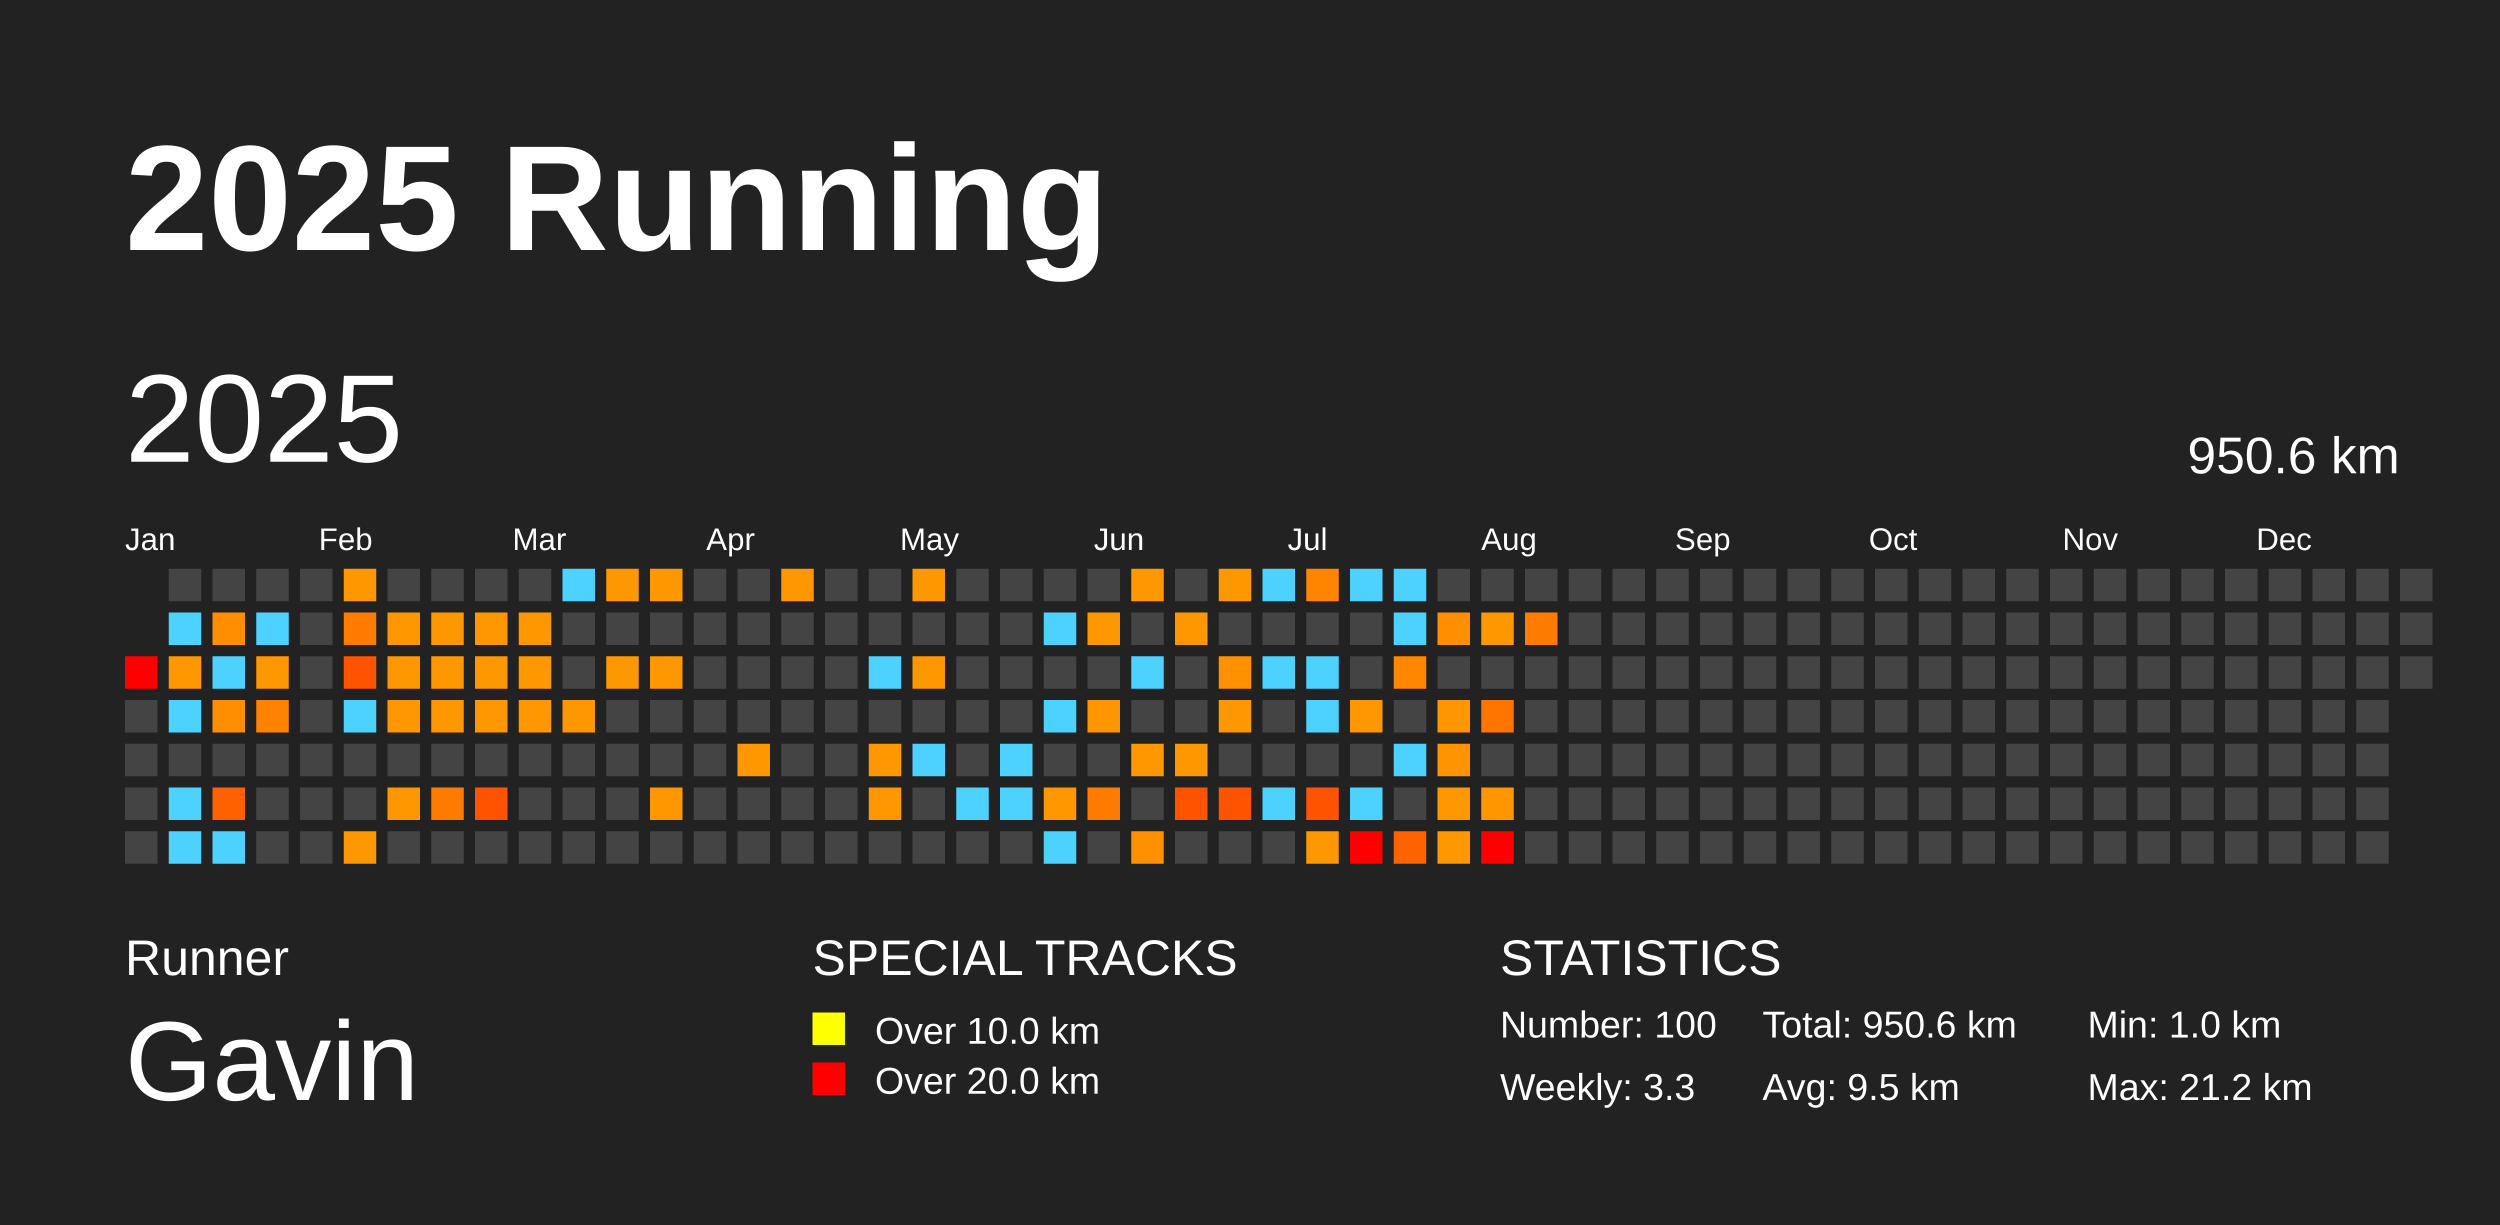
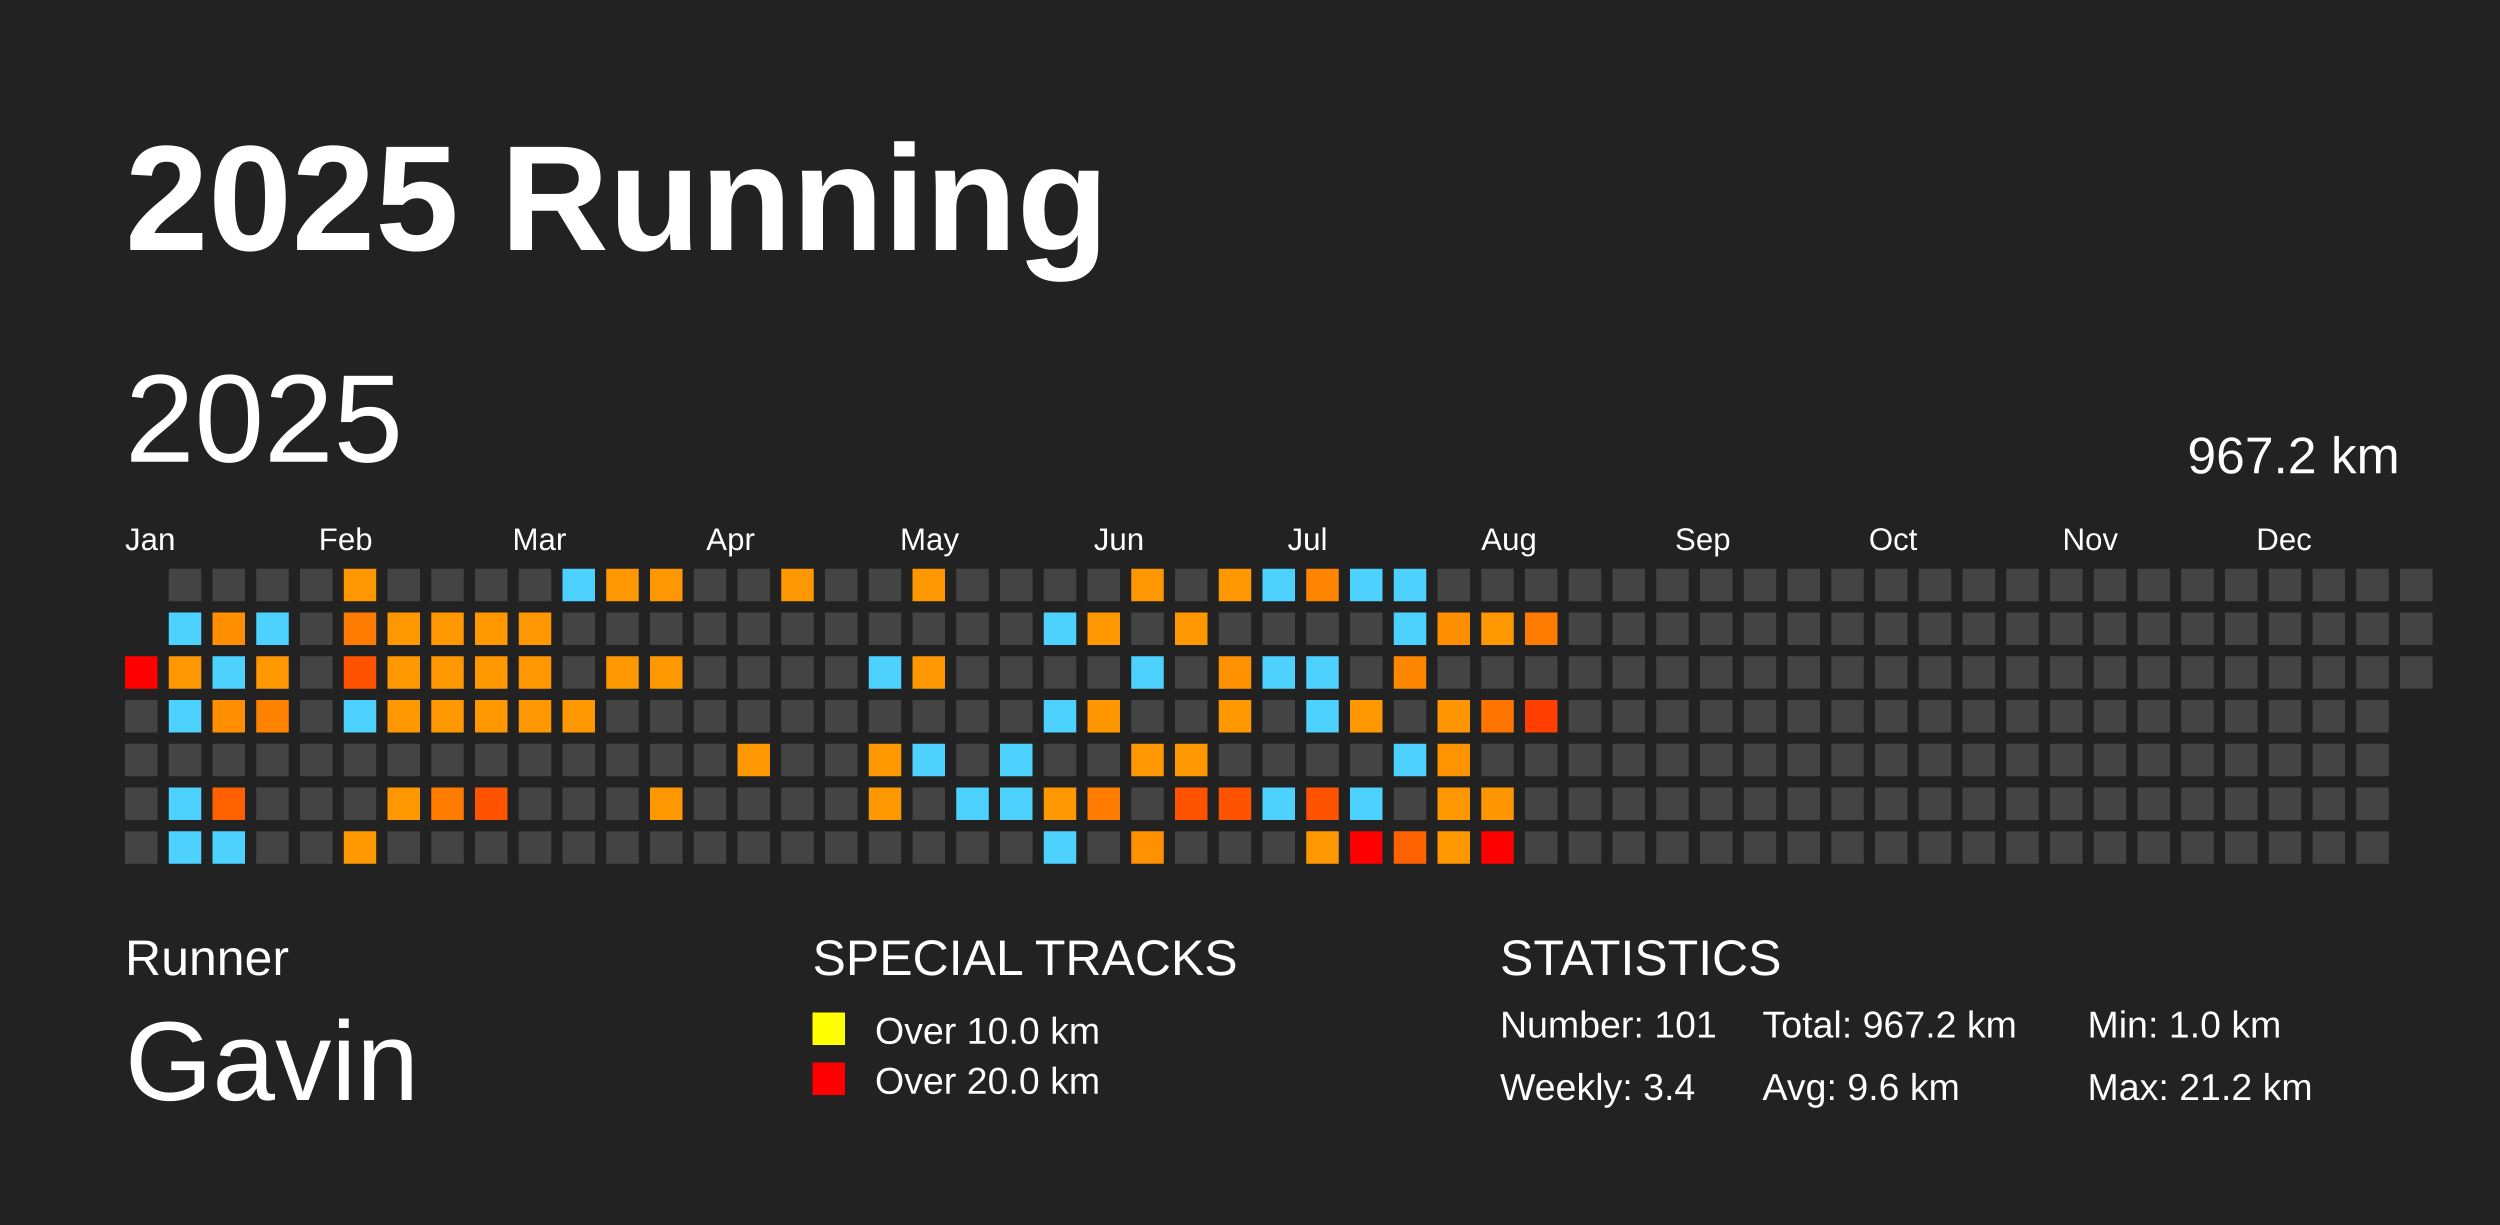
<svg xmlns="http://www.w3.org/2000/svg" baseProfile="full" height="98mm" version="1.1" viewBox="0,0,200,98" width="200mm">
  <defs />
  <rect fill="#222222" height="98" width="200" x="0" y="0" />
  <text fill="#FFFFFF" style="font-size:12px; font-family:Arial; font-weight:bold;" x="10" y="20">2025 Running</text>
  <text fill="#FFFFFF" style="font-size:4px; font-family:Arial" x="10" y="78">Runner</text>
  <text fill="#FFFFFF" style="font-size:9px; font-family:Arial" x="10" y="88">Gavin</text>
  <text fill="#FFFFFF" style="font-size:4px; font-family:Arial" x="65" y="78">SPECIAL TRACKS</text>
  <rect fill="yellow" height="2.6" width="2.6" x="65" y="81" />
  <text fill="#FFFFFF" style="font-size:3px; font-family:Arial" x="70" y="83.5">Over 10.0 km</text>
  <rect fill="red" height="2.6" width="2.6" x="65" y="85" />
  <text fill="#FFFFFF" style="font-size:3px; font-family:Arial" x="70" y="87.5">Over 20.0 km</text>
  <text fill="#FFFFFF" style="font-size:4px; font-family:Arial" x="120" y="78">STATISTICS</text>
-   <text fill="#FFFFFF" style="font-size:3px; font-family:Arial" x="120" y="83">Number: 100</text>
-   <text fill="#FFFFFF" style="font-size:3px; font-family:Arial" x="120" y="88">Weekly: 3.3</text>
-   <text fill="#FFFFFF" style="font-size:3px; font-family:Arial" x="141" y="83">Total: 950.6 km</text>
-   <text fill="#FFFFFF" style="font-size:3px; font-family:Arial" x="141" y="88">Avg: 9.5 km</text>
+   <text fill="#FFFFFF" style="font-size:3px; font-family:Arial" x="120" y="83">Number: 101</text>
+   <text fill="#FFFFFF" style="font-size:3px; font-family:Arial" x="120" y="88">Weekly: 3.4</text>
+   <text fill="#FFFFFF" style="font-size:3px; font-family:Arial" x="141" y="83">Total: 967.2 km</text>
+   <text fill="#FFFFFF" style="font-size:3px; font-family:Arial" x="141" y="88">Avg: 9.6 km</text>
  <text fill="#FFFFFF" style="font-size:3px; font-family:Arial" x="167" y="83">Min: 1.0 km</text>
  <text fill="#FFFFFF" style="font-size:3px; font-family:Arial" x="167" y="88">Max: 21.2 km</text>
  <text dominant-baseline="hanging" fill="#FFFFFF" style="font-size:10.0px; font-family:Arial;" x="10" y="30">2025</text>
-   <text dominant-baseline="hanging" fill="#FFFFFF" style="font-size:4.125px; font-family:Arial;" x="175" y="35">950.6 km</text>
+   <text dominant-baseline="hanging" fill="#FFFFFF" style="font-size:4.125px; font-family:Arial;" x="175" y="35">967.2 km</text>
  <text fill="#FFFFFF" style="font-size:2.5px; font-family:Arial" x="10.0" y="44">Jan</text>
  <text fill="#FFFFFF" style="font-size:2.5px; font-family:Arial" x="25.5" y="44">Feb</text>
  <text fill="#FFFFFF" style="font-size:2.5px; font-family:Arial" x="41.0" y="44">Mar</text>
  <text fill="#FFFFFF" style="font-size:2.5px; font-family:Arial" x="56.5" y="44">Apr</text>
  <text fill="#FFFFFF" style="font-size:2.5px; font-family:Arial" x="72.0" y="44">May</text>
  <text fill="#FFFFFF" style="font-size:2.5px; font-family:Arial" x="87.5" y="44">Jun</text>
  <text fill="#FFFFFF" style="font-size:2.5px; font-family:Arial" x="103.0" y="44">Jul</text>
  <text fill="#FFFFFF" style="font-size:2.5px; font-family:Arial" x="118.5" y="44">Aug</text>
  <text fill="#FFFFFF" style="font-size:2.5px; font-family:Arial" x="134.0" y="44">Sep</text>
  <text fill="#FFFFFF" style="font-size:2.5px; font-family:Arial" x="149.5" y="44">Oct</text>
  <text fill="#FFFFFF" style="font-size:2.5px; font-family:Arial" x="165.0" y="44">Nov</text>
  <text fill="#FFFFFF" style="font-size:2.5px; font-family:Arial" x="180.5" y="44">Dec</text>
  <rect fill="red" height="2.6" width="2.6" x="10.0" y="52.5" />
  <rect fill="#444444" height="2.6" width="2.6" x="10.0" y="56.0" />
  <rect fill="#444444" height="2.6" width="2.6" x="10.0" y="59.5" />
  <rect fill="#444444" height="2.6" width="2.6" x="10.0" y="63.0" />
  <rect fill="#444444" height="2.6" width="2.6" x="10.0" y="66.5" />
  <rect fill="#444444" height="2.6" width="2.6" x="13.5" y="45.5" />
  <rect fill="#4dd2ff" height="2.6" width="2.6" x="13.5" y="49.0" />
  <rect fill="#ff9700" height="2.6" width="2.6" x="13.5" y="52.5" />
  <rect fill="#4dd2ff" height="2.6" width="2.6" x="13.5" y="56.0" />
  <rect fill="#444444" height="2.6" width="2.6" x="13.5" y="59.5" />
  <rect fill="#4dd2ff" height="2.6" width="2.6" x="13.5" y="63.0" />
  <rect fill="#4dd2ff" height="2.6" width="2.6" x="13.5" y="66.5" />
  <rect fill="#444444" height="2.6" width="2.6" x="17.0" y="45.5" />
  <rect fill="#ff8f00" height="2.6" width="2.6" x="17.0" y="49.0" />
  <rect fill="#4dd2ff" height="2.6" width="2.6" x="17.0" y="52.5" />
  <rect fill="#ff8f00" height="2.6" width="2.6" x="17.0" y="56.0" />
  <rect fill="#444444" height="2.6" width="2.6" x="17.0" y="59.5" />
  <rect fill="#ff6100" height="2.6" width="2.6" x="17.0" y="63.0" />
  <rect fill="#4dd2ff" height="2.6" width="2.6" x="17.0" y="66.5" />
  <rect fill="#444444" height="2.6" width="2.6" x="20.5" y="45.5" />
  <rect fill="#4dd2ff" height="2.6" width="2.6" x="20.5" y="49.0" />
  <rect fill="#ff9700" height="2.6" width="2.6" x="20.5" y="52.5" />
  <rect fill="#ff8300" height="2.6" width="2.6" x="20.5" y="56.0" />
  <rect fill="#444444" height="2.6" width="2.6" x="20.5" y="59.5" />
  <rect fill="#444444" height="2.6" width="2.6" x="20.5" y="63.0" />
  <rect fill="#444444" height="2.6" width="2.6" x="20.5" y="66.5" />
  <rect fill="#444444" height="2.6" width="2.6" x="24.0" y="45.5" />
  <rect fill="#444444" height="2.6" width="2.6" x="24.0" y="49.0" />
  <rect fill="#444444" height="2.6" width="2.6" x="24.0" y="52.5" />
  <rect fill="#444444" height="2.6" width="2.6" x="24.0" y="56.0" />
  <rect fill="#444444" height="2.6" width="2.6" x="24.0" y="59.5" />
  <rect fill="#444444" height="2.6" width="2.6" x="24.0" y="63.0" />
  <rect fill="#444444" height="2.6" width="2.6" x="24.0" y="66.5" />
  <rect fill="#ff9700" height="2.6" width="2.6" x="27.5" y="45.5" />
  <rect fill="#ff7c00" height="2.6" width="2.6" x="27.5" y="49.0" />
  <rect fill="#ff5300" height="2.6" width="2.6" x="27.5" y="52.5" />
  <rect fill="#4dd2ff" height="2.6" width="2.6" x="27.5" y="56.0" />
  <rect fill="#444444" height="2.6" width="2.6" x="27.5" y="59.5" />
  <rect fill="#444444" height="2.6" width="2.6" x="27.5" y="63.0" />
  <rect fill="#ff9700" height="2.6" width="2.6" x="27.5" y="66.5" />
  <rect fill="#444444" height="2.6" width="2.6" x="31.0" y="45.5" />
  <rect fill="#ff9700" height="2.6" width="2.6" x="31.0" y="49.0" />
  <rect fill="#ff9700" height="2.6" width="2.6" x="31.0" y="52.5" />
  <rect fill="#ff9700" height="2.6" width="2.6" x="31.0" y="56.0" />
  <rect fill="#444444" height="2.6" width="2.6" x="31.0" y="59.5" />
  <rect fill="#ff9700" height="2.6" width="2.6" x="31.0" y="63.0" />
  <rect fill="#444444" height="2.6" width="2.6" x="31.0" y="66.5" />
  <rect fill="#444444" height="2.6" width="2.6" x="34.5" y="45.5" />
  <rect fill="#ff9700" height="2.6" width="2.6" x="34.5" y="49.0" />
  <rect fill="#ff9700" height="2.6" width="2.6" x="34.5" y="52.5" />
  <rect fill="#ff9700" height="2.6" width="2.6" x="34.5" y="56.0" />
  <rect fill="#444444" height="2.6" width="2.6" x="34.5" y="59.5" />
  <rect fill="#ff7c00" height="2.6" width="2.6" x="34.5" y="63.0" />
  <rect fill="#444444" height="2.6" width="2.6" x="34.5" y="66.5" />
  <rect fill="#444444" height="2.6" width="2.6" x="38.0" y="45.5" />
  <rect fill="#ff9700" height="2.6" width="2.6" x="38.0" y="49.0" />
  <rect fill="#ff9700" height="2.6" width="2.6" x="38.0" y="52.5" />
  <rect fill="#ff9700" height="2.6" width="2.6" x="38.0" y="56.0" />
  <rect fill="#444444" height="2.6" width="2.6" x="38.0" y="59.5" />
  <rect fill="#ff5300" height="2.6" width="2.6" x="38.0" y="63.0" />
  <rect fill="#444444" height="2.6" width="2.6" x="38.0" y="66.5" />
  <rect fill="#444444" height="2.6" width="2.6" x="41.5" y="45.5" />
  <rect fill="#ff9700" height="2.6" width="2.6" x="41.5" y="49.0" />
  <rect fill="#ff9700" height="2.6" width="2.6" x="41.5" y="52.5" />
  <rect fill="#ff9700" height="2.6" width="2.6" x="41.5" y="56.0" />
  <rect fill="#444444" height="2.6" width="2.6" x="41.5" y="59.5" />
  <rect fill="#444444" height="2.6" width="2.6" x="41.5" y="63.0" />
  <rect fill="#444444" height="2.6" width="2.6" x="41.5" y="66.5" />
  <rect fill="#4dd2ff" height="2.6" width="2.6" x="45.0" y="45.5" />
  <rect fill="#444444" height="2.6" width="2.6" x="45.0" y="49.0" />
  <rect fill="#444444" height="2.6" width="2.6" x="45.0" y="52.5" />
  <rect fill="#ff9700" height="2.6" width="2.6" x="45.0" y="56.0" />
  <rect fill="#444444" height="2.6" width="2.6" x="45.0" y="59.5" />
  <rect fill="#444444" height="2.6" width="2.6" x="45.0" y="63.0" />
  <rect fill="#444444" height="2.6" width="2.6" x="45.0" y="66.5" />
  <rect fill="#ff9700" height="2.6" width="2.6" x="48.5" y="45.5" />
  <rect fill="#444444" height="2.6" width="2.6" x="48.5" y="49.0" />
  <rect fill="#ff9700" height="2.6" width="2.6" x="48.5" y="52.5" />
  <rect fill="#444444" height="2.6" width="2.6" x="48.5" y="56.0" />
  <rect fill="#444444" height="2.6" width="2.6" x="48.5" y="59.5" />
  <rect fill="#444444" height="2.6" width="2.6" x="48.5" y="63.0" />
  <rect fill="#444444" height="2.6" width="2.6" x="48.5" y="66.5" />
  <rect fill="#ff9700" height="2.6" width="2.6" x="52.0" y="45.5" />
  <rect fill="#444444" height="2.6" width="2.6" x="52.0" y="49.0" />
  <rect fill="#ff9700" height="2.6" width="2.6" x="52.0" y="52.5" />
  <rect fill="#444444" height="2.6" width="2.6" x="52.0" y="56.0" />
  <rect fill="#444444" height="2.6" width="2.6" x="52.0" y="59.5" />
  <rect fill="#ff9700" height="2.6" width="2.6" x="52.0" y="63.0" />
  <rect fill="#444444" height="2.6" width="2.6" x="52.0" y="66.5" />
  <rect fill="#444444" height="2.6" width="2.6" x="55.5" y="45.5" />
  <rect fill="#444444" height="2.6" width="2.6" x="55.5" y="49.0" />
  <rect fill="#444444" height="2.6" width="2.6" x="55.5" y="52.5" />
  <rect fill="#444444" height="2.6" width="2.6" x="55.5" y="56.0" />
  <rect fill="#444444" height="2.6" width="2.6" x="55.5" y="59.5" />
  <rect fill="#444444" height="2.6" width="2.6" x="55.5" y="63.0" />
  <rect fill="#444444" height="2.6" width="2.6" x="55.5" y="66.5" />
  <rect fill="#444444" height="2.6" width="2.6" x="59.0" y="45.5" />
  <rect fill="#444444" height="2.6" width="2.6" x="59.0" y="49.0" />
  <rect fill="#444444" height="2.6" width="2.6" x="59.0" y="52.5" />
  <rect fill="#444444" height="2.6" width="2.6" x="59.0" y="56.0" />
  <rect fill="#ff9700" height="2.6" width="2.6" x="59.0" y="59.5" />
  <rect fill="#444444" height="2.6" width="2.6" x="59.0" y="63.0" />
  <rect fill="#444444" height="2.6" width="2.6" x="59.0" y="66.5" />
  <rect fill="#ff9700" height="2.6" width="2.6" x="62.5" y="45.5" />
  <rect fill="#444444" height="2.6" width="2.6" x="62.5" y="49.0" />
  <rect fill="#444444" height="2.6" width="2.6" x="62.5" y="52.5" />
  <rect fill="#444444" height="2.6" width="2.6" x="62.5" y="56.0" />
  <rect fill="#444444" height="2.6" width="2.6" x="62.5" y="59.5" />
  <rect fill="#444444" height="2.6" width="2.6" x="62.5" y="63.0" />
  <rect fill="#444444" height="2.6" width="2.6" x="62.5" y="66.5" />
  <rect fill="#444444" height="2.6" width="2.6" x="66.0" y="45.5" />
  <rect fill="#444444" height="2.6" width="2.6" x="66.0" y="49.0" />
  <rect fill="#444444" height="2.6" width="2.6" x="66.0" y="52.5" />
  <rect fill="#444444" height="2.6" width="2.6" x="66.0" y="56.0" />
  <rect fill="#444444" height="2.6" width="2.6" x="66.0" y="59.5" />
  <rect fill="#444444" height="2.6" width="2.6" x="66.0" y="63.0" />
  <rect fill="#444444" height="2.6" width="2.6" x="66.0" y="66.5" />
  <rect fill="#444444" height="2.6" width="2.6" x="69.5" y="45.5" />
  <rect fill="#444444" height="2.6" width="2.6" x="69.5" y="49.0" />
  <rect fill="#4dd2ff" height="2.6" width="2.6" x="69.5" y="52.5" />
  <rect fill="#444444" height="2.6" width="2.6" x="69.5" y="56.0" />
  <rect fill="#ff9700" height="2.6" width="2.6" x="69.5" y="59.5" />
  <rect fill="#ff9700" height="2.6" width="2.6" x="69.5" y="63.0" />
  <rect fill="#444444" height="2.6" width="2.6" x="69.5" y="66.5" />
  <rect fill="#ff9700" height="2.6" width="2.6" x="73.0" y="45.5" />
  <rect fill="#444444" height="2.6" width="2.6" x="73.0" y="49.0" />
  <rect fill="#ff9700" height="2.6" width="2.6" x="73.0" y="52.5" />
  <rect fill="#444444" height="2.6" width="2.6" x="73.0" y="56.0" />
  <rect fill="#4dd2ff" height="2.6" width="2.6" x="73.0" y="59.5" />
  <rect fill="#444444" height="2.6" width="2.6" x="73.0" y="63.0" />
  <rect fill="#444444" height="2.6" width="2.6" x="73.0" y="66.5" />
  <rect fill="#444444" height="2.6" width="2.6" x="76.5" y="45.5" />
  <rect fill="#444444" height="2.6" width="2.6" x="76.5" y="49.0" />
  <rect fill="#444444" height="2.6" width="2.6" x="76.5" y="52.5" />
  <rect fill="#444444" height="2.6" width="2.6" x="76.5" y="56.0" />
  <rect fill="#444444" height="2.6" width="2.6" x="76.5" y="59.5" />
  <rect fill="#4dd2ff" height="2.6" width="2.6" x="76.5" y="63.0" />
  <rect fill="#444444" height="2.6" width="2.6" x="76.5" y="66.5" />
  <rect fill="#444444" height="2.6" width="2.6" x="80.0" y="45.5" />
  <rect fill="#444444" height="2.6" width="2.6" x="80.0" y="49.0" />
  <rect fill="#444444" height="2.6" width="2.6" x="80.0" y="52.5" />
  <rect fill="#444444" height="2.6" width="2.6" x="80.0" y="56.0" />
  <rect fill="#4dd2ff" height="2.6" width="2.6" x="80.0" y="59.5" />
  <rect fill="#4dd2ff" height="2.6" width="2.6" x="80.0" y="63.0" />
  <rect fill="#444444" height="2.6" width="2.6" x="80.0" y="66.5" />
  <rect fill="#444444" height="2.6" width="2.6" x="83.5" y="45.5" />
  <rect fill="#4dd2ff" height="2.6" width="2.6" x="83.5" y="49.0" />
  <rect fill="#444444" height="2.6" width="2.6" x="83.5" y="52.5" />
  <rect fill="#4dd2ff" height="2.6" width="2.6" x="83.5" y="56.0" />
  <rect fill="#444444" height="2.6" width="2.6" x="83.5" y="59.5" />
  <rect fill="#ff9700" height="2.6" width="2.6" x="83.5" y="63.0" />
  <rect fill="#4dd2ff" height="2.6" width="2.6" x="83.5" y="66.5" />
  <rect fill="#444444" height="2.6" width="2.6" x="87.0" y="45.5" />
  <rect fill="#ff9700" height="2.6" width="2.6" x="87.0" y="49.0" />
  <rect fill="#444444" height="2.6" width="2.6" x="87.0" y="52.5" />
  <rect fill="#ff9600" height="2.6" width="2.6" x="87.0" y="56.0" />
  <rect fill="#444444" height="2.6" width="2.6" x="87.0" y="59.5" />
  <rect fill="#ff7c00" height="2.6" width="2.6" x="87.0" y="63.0" />
  <rect fill="#444444" height="2.6" width="2.6" x="87.0" y="66.5" />
  <rect fill="#ff9700" height="2.6" width="2.6" x="90.5" y="45.5" />
  <rect fill="#444444" height="2.6" width="2.6" x="90.5" y="49.0" />
  <rect fill="#4dd2ff" height="2.6" width="2.6" x="90.5" y="52.5" />
  <rect fill="#444444" height="2.6" width="2.6" x="90.5" y="56.0" />
  <rect fill="#ff9700" height="2.6" width="2.6" x="90.5" y="59.5" />
  <rect fill="#444444" height="2.6" width="2.6" x="90.5" y="63.0" />
  <rect fill="#ff9000" height="2.6" width="2.6" x="90.5" y="66.5" />
  <rect fill="#444444" height="2.6" width="2.6" x="94.0" y="45.5" />
  <rect fill="#ff9700" height="2.6" width="2.6" x="94.0" y="49.0" />
  <rect fill="#444444" height="2.6" width="2.6" x="94.0" y="52.5" />
  <rect fill="#444444" height="2.6" width="2.6" x="94.0" y="56.0" />
  <rect fill="#ff9700" height="2.6" width="2.6" x="94.0" y="59.5" />
  <rect fill="#ff5300" height="2.6" width="2.6" x="94.0" y="63.0" />
  <rect fill="#444444" height="2.6" width="2.6" x="94.0" y="66.5" />
  <rect fill="#ff9700" height="2.6" width="2.6" x="97.5" y="45.5" />
  <rect fill="#444444" height="2.6" width="2.6" x="97.5" y="49.0" />
  <rect fill="#ff9000" height="2.6" width="2.6" x="97.5" y="52.5" />
  <rect fill="#ff9700" height="2.6" width="2.6" x="97.5" y="56.0" />
  <rect fill="#444444" height="2.6" width="2.6" x="97.5" y="59.5" />
  <rect fill="#ff5300" height="2.6" width="2.6" x="97.5" y="63.0" />
  <rect fill="#444444" height="2.6" width="2.6" x="97.5" y="66.5" />
  <rect fill="#4dd2ff" height="2.6" width="2.6" x="101.0" y="45.5" />
  <rect fill="#444444" height="2.6" width="2.6" x="101.0" y="49.0" />
  <rect fill="#4dd2ff" height="2.6" width="2.6" x="101.0" y="52.5" />
  <rect fill="#444444" height="2.6" width="2.6" x="101.0" y="56.0" />
  <rect fill="#444444" height="2.6" width="2.6" x="101.0" y="59.5" />
  <rect fill="#4dd2ff" height="2.6" width="2.6" x="101.0" y="63.0" />
  <rect fill="#444444" height="2.6" width="2.6" x="101.0" y="66.5" />
  <rect fill="#ff8400" height="2.6" width="2.6" x="104.5" y="45.5" />
  <rect fill="#444444" height="2.6" width="2.6" x="104.5" y="49.0" />
  <rect fill="#4dd2ff" height="2.6" width="2.6" x="104.5" y="52.5" />
  <rect fill="#4dd2ff" height="2.6" width="2.6" x="104.5" y="56.0" />
  <rect fill="#444444" height="2.6" width="2.6" x="104.5" y="59.5" />
  <rect fill="#ff5300" height="2.6" width="2.6" x="104.5" y="63.0" />
  <rect fill="#ff9700" height="2.6" width="2.6" x="104.5" y="66.5" />
  <rect fill="#4dd2ff" height="2.6" width="2.6" x="108.0" y="45.5" />
  <rect fill="#444444" height="2.6" width="2.6" x="108.0" y="49.0" />
  <rect fill="#444444" height="2.6" width="2.6" x="108.0" y="52.5" />
  <rect fill="#ff9700" height="2.6" width="2.6" x="108.0" y="56.0" />
  <rect fill="#444444" height="2.6" width="2.6" x="108.0" y="59.5" />
  <rect fill="#4dd2ff" height="2.6" width="2.6" x="108.0" y="63.0" />
  <rect fill="red" height="2.6" width="2.6" x="108.0" y="66.5" />
  <rect fill="#4dd2ff" height="2.6" width="2.6" x="111.5" y="45.5" />
  <rect fill="#4dd2ff" height="2.6" width="2.6" x="111.5" y="49.0" />
  <rect fill="#ff8700" height="2.6" width="2.6" x="111.5" y="52.5" />
  <rect fill="#444444" height="2.6" width="2.6" x="111.5" y="56.0" />
  <rect fill="#4dd2ff" height="2.6" width="2.6" x="111.5" y="59.5" />
  <rect fill="#444444" height="2.6" width="2.6" x="111.5" y="63.0" />
  <rect fill="#ff6300" height="2.6" width="2.6" x="111.5" y="66.5" />
  <rect fill="#444444" height="2.6" width="2.6" x="115.0" y="45.5" />
  <rect fill="#ff8e00" height="2.6" width="2.6" x="115.0" y="49.0" />
  <rect fill="#444444" height="2.6" width="2.6" x="115.0" y="52.5" />
  <rect fill="#ff9500" height="2.6" width="2.6" x="115.0" y="56.0" />
  <rect fill="#ff9400" height="2.6" width="2.6" x="115.0" y="59.5" />
  <rect fill="#ff9700" height="2.6" width="2.6" x="115.0" y="63.0" />
  <rect fill="#ff9700" height="2.6" width="2.6" x="115.0" y="66.5" />
  <rect fill="#444444" height="2.6" width="2.6" x="118.5" y="45.5" />
  <rect fill="#ff9700" height="2.6" width="2.6" x="118.5" y="49.0" />
  <rect fill="#444444" height="2.6" width="2.6" x="118.5" y="52.5" />
  <rect fill="#ff7500" height="2.6" width="2.6" x="118.5" y="56.0" />
  <rect fill="#444444" height="2.6" width="2.6" x="118.5" y="59.5" />
  <rect fill="#ff9600" height="2.6" width="2.6" x="118.5" y="63.0" />
  <rect fill="red" height="2.6" width="2.6" x="118.5" y="66.5" />
  <rect fill="#444444" height="2.6" width="2.6" x="122.0" y="45.5" />
  <rect fill="#ff7c00" height="2.6" width="2.6" x="122.0" y="49.0" />
  <rect fill="#444444" height="2.6" width="2.6" x="122.0" y="52.5" />
-   <rect fill="#444444" height="2.6" width="2.6" x="122.0" y="56.0" />
+   <rect fill="#ff3e00" height="2.6" width="2.6" x="122.0" y="56.0" />
  <rect fill="#444444" height="2.6" width="2.6" x="122.0" y="59.5" />
  <rect fill="#444444" height="2.6" width="2.6" x="122.0" y="63.0" />
  <rect fill="#444444" height="2.6" width="2.6" x="122.0" y="66.5" />
  <rect fill="#444444" height="2.6" width="2.6" x="125.5" y="45.5" />
  <rect fill="#444444" height="2.6" width="2.6" x="125.5" y="49.0" />
  <rect fill="#444444" height="2.6" width="2.6" x="125.5" y="52.5" />
  <rect fill="#444444" height="2.6" width="2.6" x="125.5" y="56.0" />
  <rect fill="#444444" height="2.6" width="2.6" x="125.5" y="59.5" />
  <rect fill="#444444" height="2.6" width="2.6" x="125.5" y="63.0" />
  <rect fill="#444444" height="2.6" width="2.6" x="125.5" y="66.5" />
  <rect fill="#444444" height="2.6" width="2.6" x="129.0" y="45.5" />
  <rect fill="#444444" height="2.6" width="2.6" x="129.0" y="49.0" />
  <rect fill="#444444" height="2.6" width="2.6" x="129.0" y="52.5" />
  <rect fill="#444444" height="2.6" width="2.6" x="129.0" y="56.0" />
  <rect fill="#444444" height="2.6" width="2.6" x="129.0" y="59.5" />
  <rect fill="#444444" height="2.6" width="2.6" x="129.0" y="63.0" />
  <rect fill="#444444" height="2.6" width="2.6" x="129.0" y="66.5" />
  <rect fill="#444444" height="2.6" width="2.6" x="132.5" y="45.5" />
  <rect fill="#444444" height="2.6" width="2.6" x="132.5" y="49.0" />
  <rect fill="#444444" height="2.6" width="2.6" x="132.5" y="52.5" />
  <rect fill="#444444" height="2.6" width="2.6" x="132.5" y="56.0" />
  <rect fill="#444444" height="2.6" width="2.6" x="132.5" y="59.5" />
  <rect fill="#444444" height="2.6" width="2.6" x="132.5" y="63.0" />
  <rect fill="#444444" height="2.6" width="2.6" x="132.5" y="66.5" />
  <rect fill="#444444" height="2.6" width="2.6" x="136.0" y="45.5" />
  <rect fill="#444444" height="2.6" width="2.6" x="136.0" y="49.0" />
  <rect fill="#444444" height="2.6" width="2.6" x="136.0" y="52.5" />
  <rect fill="#444444" height="2.6" width="2.6" x="136.0" y="56.0" />
  <rect fill="#444444" height="2.6" width="2.6" x="136.0" y="59.5" />
  <rect fill="#444444" height="2.6" width="2.6" x="136.0" y="63.0" />
  <rect fill="#444444" height="2.6" width="2.6" x="136.0" y="66.5" />
  <rect fill="#444444" height="2.6" width="2.6" x="139.5" y="45.5" />
  <rect fill="#444444" height="2.6" width="2.6" x="139.5" y="49.0" />
  <rect fill="#444444" height="2.6" width="2.6" x="139.5" y="52.5" />
  <rect fill="#444444" height="2.6" width="2.6" x="139.5" y="56.0" />
  <rect fill="#444444" height="2.6" width="2.6" x="139.5" y="59.5" />
  <rect fill="#444444" height="2.6" width="2.6" x="139.5" y="63.0" />
  <rect fill="#444444" height="2.6" width="2.6" x="139.5" y="66.5" />
  <rect fill="#444444" height="2.6" width="2.6" x="143.0" y="45.5" />
  <rect fill="#444444" height="2.6" width="2.6" x="143.0" y="49.0" />
  <rect fill="#444444" height="2.6" width="2.6" x="143.0" y="52.5" />
  <rect fill="#444444" height="2.6" width="2.6" x="143.0" y="56.0" />
  <rect fill="#444444" height="2.6" width="2.6" x="143.0" y="59.5" />
  <rect fill="#444444" height="2.6" width="2.6" x="143.0" y="63.0" />
  <rect fill="#444444" height="2.6" width="2.6" x="143.0" y="66.5" />
  <rect fill="#444444" height="2.6" width="2.6" x="146.5" y="45.5" />
  <rect fill="#444444" height="2.6" width="2.6" x="146.5" y="49.0" />
  <rect fill="#444444" height="2.6" width="2.6" x="146.5" y="52.5" />
  <rect fill="#444444" height="2.6" width="2.6" x="146.5" y="56.0" />
  <rect fill="#444444" height="2.6" width="2.6" x="146.5" y="59.5" />
  <rect fill="#444444" height="2.6" width="2.6" x="146.5" y="63.0" />
  <rect fill="#444444" height="2.6" width="2.6" x="146.5" y="66.5" />
  <rect fill="#444444" height="2.6" width="2.6" x="150.0" y="45.5" />
  <rect fill="#444444" height="2.6" width="2.6" x="150.0" y="49.0" />
  <rect fill="#444444" height="2.6" width="2.6" x="150.0" y="52.5" />
  <rect fill="#444444" height="2.6" width="2.6" x="150.0" y="56.0" />
  <rect fill="#444444" height="2.6" width="2.6" x="150.0" y="59.5" />
  <rect fill="#444444" height="2.6" width="2.6" x="150.0" y="63.0" />
  <rect fill="#444444" height="2.6" width="2.6" x="150.0" y="66.5" />
  <rect fill="#444444" height="2.6" width="2.6" x="153.5" y="45.5" />
  <rect fill="#444444" height="2.6" width="2.6" x="153.5" y="49.0" />
  <rect fill="#444444" height="2.6" width="2.6" x="153.5" y="52.5" />
  <rect fill="#444444" height="2.6" width="2.6" x="153.5" y="56.0" />
  <rect fill="#444444" height="2.6" width="2.6" x="153.5" y="59.5" />
  <rect fill="#444444" height="2.6" width="2.6" x="153.5" y="63.0" />
  <rect fill="#444444" height="2.6" width="2.6" x="153.5" y="66.5" />
  <rect fill="#444444" height="2.6" width="2.6" x="157.0" y="45.5" />
  <rect fill="#444444" height="2.6" width="2.6" x="157.0" y="49.0" />
  <rect fill="#444444" height="2.6" width="2.6" x="157.0" y="52.5" />
  <rect fill="#444444" height="2.6" width="2.6" x="157.0" y="56.0" />
  <rect fill="#444444" height="2.6" width="2.6" x="157.0" y="59.5" />
  <rect fill="#444444" height="2.6" width="2.6" x="157.0" y="63.0" />
  <rect fill="#444444" height="2.6" width="2.6" x="157.0" y="66.5" />
  <rect fill="#444444" height="2.6" width="2.6" x="160.5" y="45.5" />
  <rect fill="#444444" height="2.6" width="2.6" x="160.5" y="49.0" />
  <rect fill="#444444" height="2.6" width="2.6" x="160.5" y="52.5" />
  <rect fill="#444444" height="2.6" width="2.6" x="160.5" y="56.0" />
  <rect fill="#444444" height="2.6" width="2.6" x="160.5" y="59.5" />
  <rect fill="#444444" height="2.6" width="2.6" x="160.5" y="63.0" />
  <rect fill="#444444" height="2.6" width="2.6" x="160.5" y="66.5" />
  <rect fill="#444444" height="2.6" width="2.6" x="164.0" y="45.5" />
  <rect fill="#444444" height="2.6" width="2.6" x="164.0" y="49.0" />
  <rect fill="#444444" height="2.6" width="2.6" x="164.0" y="52.5" />
  <rect fill="#444444" height="2.6" width="2.6" x="164.0" y="56.0" />
  <rect fill="#444444" height="2.6" width="2.6" x="164.0" y="59.5" />
  <rect fill="#444444" height="2.6" width="2.6" x="164.0" y="63.0" />
  <rect fill="#444444" height="2.6" width="2.6" x="164.0" y="66.5" />
  <rect fill="#444444" height="2.6" width="2.6" x="167.5" y="45.5" />
  <rect fill="#444444" height="2.6" width="2.6" x="167.5" y="49.0" />
  <rect fill="#444444" height="2.6" width="2.6" x="167.5" y="52.5" />
  <rect fill="#444444" height="2.6" width="2.6" x="167.5" y="56.0" />
  <rect fill="#444444" height="2.6" width="2.6" x="167.5" y="59.5" />
  <rect fill="#444444" height="2.6" width="2.6" x="167.5" y="63.0" />
  <rect fill="#444444" height="2.6" width="2.6" x="167.5" y="66.5" />
  <rect fill="#444444" height="2.6" width="2.6" x="171.0" y="45.5" />
  <rect fill="#444444" height="2.6" width="2.6" x="171.0" y="49.0" />
  <rect fill="#444444" height="2.6" width="2.6" x="171.0" y="52.5" />
  <rect fill="#444444" height="2.6" width="2.6" x="171.0" y="56.0" />
  <rect fill="#444444" height="2.6" width="2.6" x="171.0" y="59.5" />
  <rect fill="#444444" height="2.6" width="2.6" x="171.0" y="63.0" />
  <rect fill="#444444" height="2.6" width="2.6" x="171.0" y="66.5" />
  <rect fill="#444444" height="2.6" width="2.6" x="174.5" y="45.5" />
  <rect fill="#444444" height="2.6" width="2.6" x="174.5" y="49.0" />
  <rect fill="#444444" height="2.6" width="2.6" x="174.5" y="52.5" />
  <rect fill="#444444" height="2.6" width="2.6" x="174.5" y="56.0" />
  <rect fill="#444444" height="2.6" width="2.6" x="174.5" y="59.5" />
  <rect fill="#444444" height="2.6" width="2.6" x="174.5" y="63.0" />
  <rect fill="#444444" height="2.6" width="2.6" x="174.5" y="66.5" />
  <rect fill="#444444" height="2.6" width="2.6" x="178.0" y="45.5" />
  <rect fill="#444444" height="2.6" width="2.6" x="178.0" y="49.0" />
  <rect fill="#444444" height="2.6" width="2.6" x="178.0" y="52.5" />
  <rect fill="#444444" height="2.6" width="2.6" x="178.0" y="56.0" />
  <rect fill="#444444" height="2.6" width="2.6" x="178.0" y="59.5" />
  <rect fill="#444444" height="2.6" width="2.6" x="178.0" y="63.0" />
  <rect fill="#444444" height="2.6" width="2.6" x="178.0" y="66.5" />
  <rect fill="#444444" height="2.6" width="2.6" x="181.5" y="45.5" />
  <rect fill="#444444" height="2.6" width="2.6" x="181.5" y="49.0" />
  <rect fill="#444444" height="2.6" width="2.6" x="181.5" y="52.5" />
  <rect fill="#444444" height="2.6" width="2.6" x="181.5" y="56.0" />
  <rect fill="#444444" height="2.6" width="2.6" x="181.5" y="59.5" />
  <rect fill="#444444" height="2.6" width="2.6" x="181.5" y="63.0" />
  <rect fill="#444444" height="2.6" width="2.6" x="181.5" y="66.5" />
  <rect fill="#444444" height="2.6" width="2.6" x="185.0" y="45.5" />
  <rect fill="#444444" height="2.6" width="2.6" x="185.0" y="49.0" />
  <rect fill="#444444" height="2.6" width="2.6" x="185.0" y="52.5" />
  <rect fill="#444444" height="2.6" width="2.6" x="185.0" y="56.0" />
  <rect fill="#444444" height="2.6" width="2.6" x="185.0" y="59.5" />
  <rect fill="#444444" height="2.6" width="2.6" x="185.0" y="63.0" />
  <rect fill="#444444" height="2.6" width="2.6" x="185.0" y="66.5" />
  <rect fill="#444444" height="2.6" width="2.6" x="188.5" y="45.5" />
  <rect fill="#444444" height="2.6" width="2.6" x="188.5" y="49.0" />
  <rect fill="#444444" height="2.6" width="2.6" x="188.5" y="52.5" />
  <rect fill="#444444" height="2.6" width="2.6" x="188.5" y="56.0" />
  <rect fill="#444444" height="2.6" width="2.6" x="188.5" y="59.5" />
  <rect fill="#444444" height="2.6" width="2.6" x="188.5" y="63.0" />
  <rect fill="#444444" height="2.6" width="2.6" x="188.5" y="66.5" />
  <rect fill="#444444" height="2.6" width="2.6" x="192.0" y="45.5" />
  <rect fill="#444444" height="2.6" width="2.6" x="192.0" y="49.0" />
  <rect fill="#444444" height="2.6" width="2.6" x="192.0" y="52.5" />
</svg>
